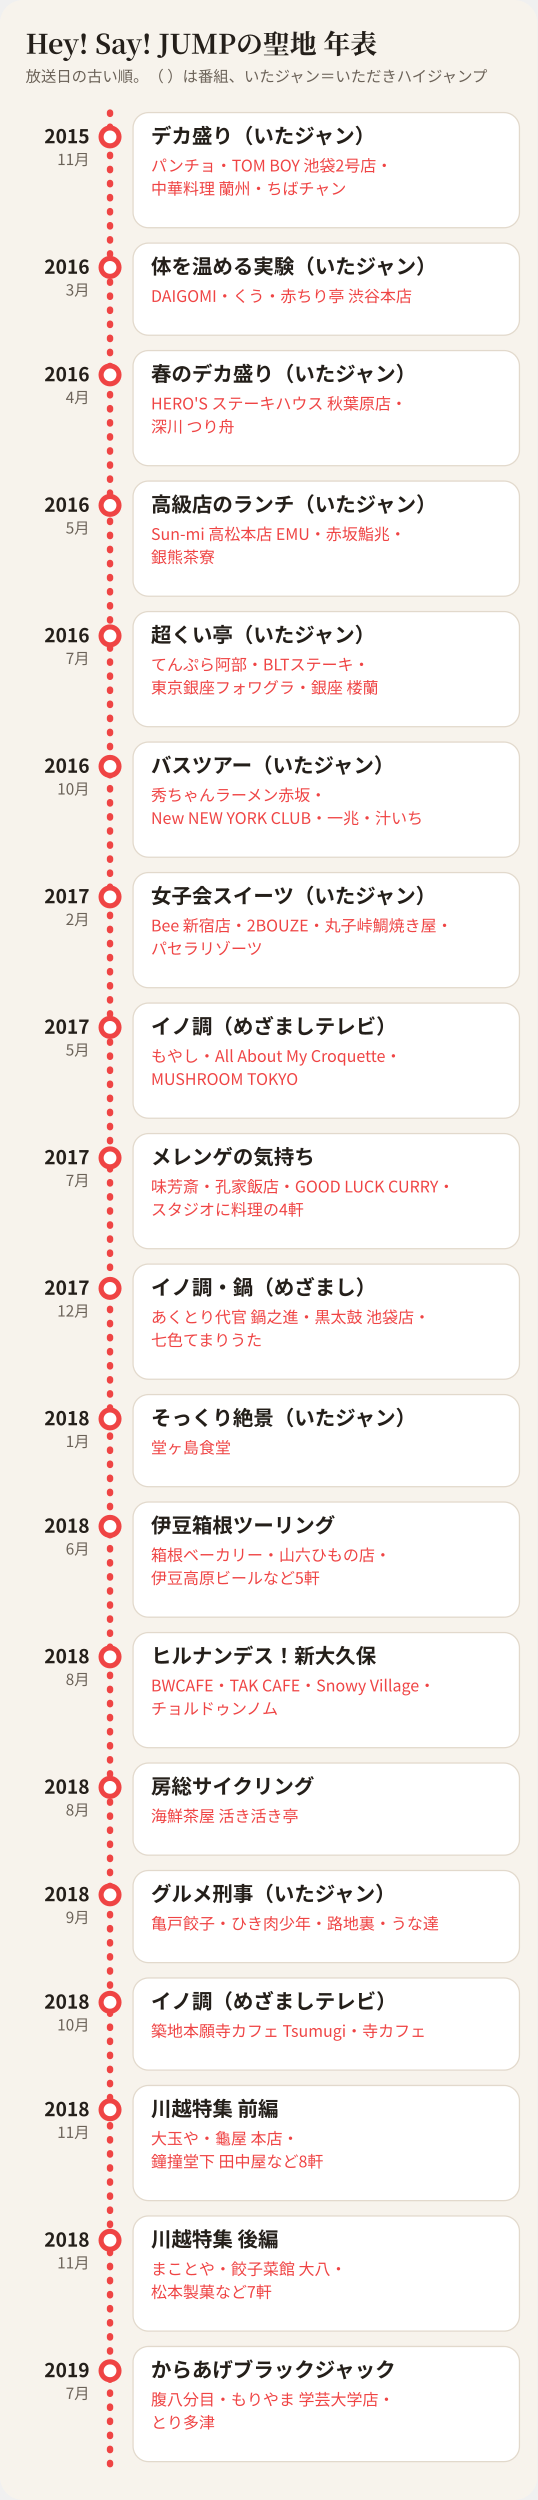
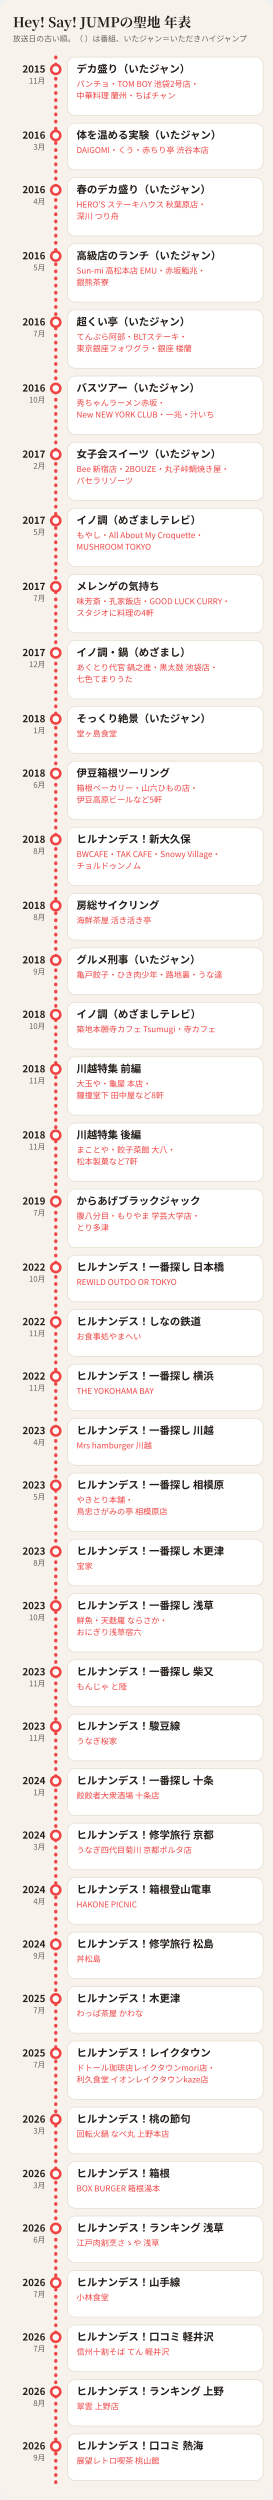
- <svg xmlns="http://www.w3.org/2000/svg" viewBox="0 0 420 1954" width="420" height="1954" font-family="'Hiragino Sans','Noto Sans CJK JP','Noto Sans JP',sans-serif">
-   <rect width="420" height="1954" rx="18" fill="#F7F3EC" />
+ <svg xmlns="http://www.w3.org/2000/svg" viewBox="0 0 420 3856" width="420" height="3856" font-family="'Hiragino Sans','Noto Sans CJK JP','Noto Sans JP',sans-serif">
+   <rect width="420" height="3856" rx="18" fill="#F7F3EC" />
  <text x="20" y="42" font-size="21" font-weight="800" fill="#241F1A" font-family="'Hiragino Mincho ProN','Noto Serif CJK JP','Noto Serif JP',serif">Hey! Say! JUMPの聖地 年表</text>
  <text x="20" y="64" font-size="12" fill="#6B6258">放送日の古い順。（ ）は番組、いたジャン＝いただきハイジャンプ</text>
-   <line x1="86" y1="88" x2="86" y2="1928" stroke="#ef4444" stroke-width="5" stroke-linecap="round" stroke-dasharray="1 10" />
+   <line x1="86" y1="88" x2="86" y2="3830" stroke="#ef4444" stroke-width="5" stroke-linecap="round" stroke-dasharray="1 10" />
  <text x="70" y="112" font-size="15" font-weight="800" text-anchor="end" fill="#241F1A">2015</text>
  <text x="70" y="129" font-size="12" text-anchor="end" fill="#6B6258">11月</text>
  <circle cx="86" cy="107" r="7" fill="#fff" stroke="#ef4444" stroke-width="4" />
  <rect x="104" y="88" width="302" height="90" rx="12" fill="#fff" stroke="#E2D9CC" />
  <text x="118" y="112" font-size="16" font-weight="800" fill="#241F1A">デカ盛り（いたジャン）</text>
  <text x="118" y="134" font-size="12.5" fill="#ef4444">パンチョ・TOM BOY 池袋2号店・</text>
  <text x="118" y="152" font-size="12.5" fill="#ef4444">中華料理 蘭州・ちばチャン</text>
  <text x="70" y="214" font-size="15" font-weight="800" text-anchor="end" fill="#241F1A">2016</text>
  <text x="70" y="231" font-size="12" text-anchor="end" fill="#6B6258">3月</text>
  <circle cx="86" cy="209" r="7" fill="#fff" stroke="#ef4444" stroke-width="4" />
  <rect x="104" y="190" width="302" height="72" rx="12" fill="#fff" stroke="#E2D9CC" />
  <text x="118" y="214" font-size="16" font-weight="800" fill="#241F1A">体を温める実験（いたジャン）</text>
  <text x="118" y="236" font-size="12.5" fill="#ef4444">DAIGOMI・くう・赤ちり亭 渋谷本店</text>
  <text x="70" y="298" font-size="15" font-weight="800" text-anchor="end" fill="#241F1A">2016</text>
  <text x="70" y="315" font-size="12" text-anchor="end" fill="#6B6258">4月</text>
  <circle cx="86" cy="293" r="7" fill="#fff" stroke="#ef4444" stroke-width="4" />
  <rect x="104" y="274" width="302" height="90" rx="12" fill="#fff" stroke="#E2D9CC" />
  <text x="118" y="298" font-size="16" font-weight="800" fill="#241F1A">春のデカ盛り（いたジャン）</text>
  <text x="118" y="320" font-size="12.5" fill="#ef4444">HERO'S ステーキハウス 秋葉原店・</text>
  <text x="118" y="338" font-size="12.5" fill="#ef4444">深川 つり舟</text>
  <text x="70" y="400" font-size="15" font-weight="800" text-anchor="end" fill="#241F1A">2016</text>
  <text x="70" y="417" font-size="12" text-anchor="end" fill="#6B6258">5月</text>
  <circle cx="86" cy="395" r="7" fill="#fff" stroke="#ef4444" stroke-width="4" />
  <rect x="104" y="376" width="302" height="90" rx="12" fill="#fff" stroke="#E2D9CC" />
  <text x="118" y="400" font-size="16" font-weight="800" fill="#241F1A">高級店のランチ（いたジャン）</text>
  <text x="118" y="422" font-size="12.5" fill="#ef4444">Sun-mi 高松本店 EMU・赤坂鮨兆・</text>
  <text x="118" y="440" font-size="12.5" fill="#ef4444">銀熊茶寮</text>
  <text x="70" y="502" font-size="15" font-weight="800" text-anchor="end" fill="#241F1A">2016</text>
  <text x="70" y="519" font-size="12" text-anchor="end" fill="#6B6258">7月</text>
  <circle cx="86" cy="497" r="7" fill="#fff" stroke="#ef4444" stroke-width="4" />
  <rect x="104" y="478" width="302" height="90" rx="12" fill="#fff" stroke="#E2D9CC" />
  <text x="118" y="502" font-size="16" font-weight="800" fill="#241F1A">超くい亭（いたジャン）</text>
  <text x="118" y="524" font-size="12.5" fill="#ef4444">てんぷら阿部・BLTステーキ・</text>
  <text x="118" y="542" font-size="12.5" fill="#ef4444">東京銀座フォワグラ・銀座 楼蘭</text>
  <text x="70" y="604" font-size="15" font-weight="800" text-anchor="end" fill="#241F1A">2016</text>
  <text x="70" y="621" font-size="12" text-anchor="end" fill="#6B6258">10月</text>
  <circle cx="86" cy="599" r="7" fill="#fff" stroke="#ef4444" stroke-width="4" />
  <rect x="104" y="580" width="302" height="90" rx="12" fill="#fff" stroke="#E2D9CC" />
  <text x="118" y="604" font-size="16" font-weight="800" fill="#241F1A">バスツアー（いたジャン）</text>
  <text x="118" y="626" font-size="12.5" fill="#ef4444">秀ちゃんラーメン赤坂・</text>
  <text x="118" y="644" font-size="12.5" fill="#ef4444">New NEW YORK CLUB・一兆・汁いち</text>
  <text x="70" y="706" font-size="15" font-weight="800" text-anchor="end" fill="#241F1A">2017</text>
  <text x="70" y="723" font-size="12" text-anchor="end" fill="#6B6258">2月</text>
  <circle cx="86" cy="701" r="7" fill="#fff" stroke="#ef4444" stroke-width="4" />
  <rect x="104" y="682" width="302" height="90" rx="12" fill="#fff" stroke="#E2D9CC" />
  <text x="118" y="706" font-size="16" font-weight="800" fill="#241F1A">女子会スイーツ（いたジャン）</text>
  <text x="118" y="728" font-size="12.5" fill="#ef4444">Bee 新宿店・2BOUZE・丸子峠鯛焼き屋・</text>
  <text x="118" y="746" font-size="12.5" fill="#ef4444">パセラリゾーツ</text>
  <text x="70" y="808" font-size="15" font-weight="800" text-anchor="end" fill="#241F1A">2017</text>
  <text x="70" y="825" font-size="12" text-anchor="end" fill="#6B6258">5月</text>
  <circle cx="86" cy="803" r="7" fill="#fff" stroke="#ef4444" stroke-width="4" />
  <rect x="104" y="784" width="302" height="90" rx="12" fill="#fff" stroke="#E2D9CC" />
  <text x="118" y="808" font-size="16" font-weight="800" fill="#241F1A">イノ調（めざましテレビ）</text>
  <text x="118" y="830" font-size="12.5" fill="#ef4444">もやし・All About My Croquette・</text>
  <text x="118" y="848" font-size="12.5" fill="#ef4444">MUSHROOM TOKYO</text>
  <text x="70" y="910" font-size="15" font-weight="800" text-anchor="end" fill="#241F1A">2017</text>
  <text x="70" y="927" font-size="12" text-anchor="end" fill="#6B6258">7月</text>
  <circle cx="86" cy="905" r="7" fill="#fff" stroke="#ef4444" stroke-width="4" />
  <rect x="104" y="886" width="302" height="90" rx="12" fill="#fff" stroke="#E2D9CC" />
  <text x="118" y="910" font-size="16" font-weight="800" fill="#241F1A">メレンゲの気持ち</text>
  <text x="118" y="932" font-size="12.5" fill="#ef4444">味芳斎・孔家飯店・GOOD LUCK CURRY・</text>
  <text x="118" y="950" font-size="12.5" fill="#ef4444">スタジオに料理の4軒</text>
  <text x="70" y="1012" font-size="15" font-weight="800" text-anchor="end" fill="#241F1A">2017</text>
  <text x="70" y="1029" font-size="12" text-anchor="end" fill="#6B6258">12月</text>
  <circle cx="86" cy="1007" r="7" fill="#fff" stroke="#ef4444" stroke-width="4" />
  <rect x="104" y="988" width="302" height="90" rx="12" fill="#fff" stroke="#E2D9CC" />
  <text x="118" y="1012" font-size="16" font-weight="800" fill="#241F1A">イノ調・鍋（めざまし）</text>
  <text x="118" y="1034" font-size="12.5" fill="#ef4444">あくとり代官 鍋之進・黒太鼓 池袋店・</text>
  <text x="118" y="1052" font-size="12.5" fill="#ef4444">七色てまりうた</text>
  <text x="70" y="1114" font-size="15" font-weight="800" text-anchor="end" fill="#241F1A">2018</text>
  <text x="70" y="1131" font-size="12" text-anchor="end" fill="#6B6258">1月</text>
  <circle cx="86" cy="1109" r="7" fill="#fff" stroke="#ef4444" stroke-width="4" />
  <rect x="104" y="1090" width="302" height="72" rx="12" fill="#fff" stroke="#E2D9CC" />
  <text x="118" y="1114" font-size="16" font-weight="800" fill="#241F1A">そっくり絶景（いたジャン）</text>
  <text x="118" y="1136" font-size="12.5" fill="#ef4444">堂ヶ島食堂</text>
  <text x="70" y="1198" font-size="15" font-weight="800" text-anchor="end" fill="#241F1A">2018</text>
  <text x="70" y="1215" font-size="12" text-anchor="end" fill="#6B6258">6月</text>
  <circle cx="86" cy="1193" r="7" fill="#fff" stroke="#ef4444" stroke-width="4" />
  <rect x="104" y="1174" width="302" height="90" rx="12" fill="#fff" stroke="#E2D9CC" />
  <text x="118" y="1198" font-size="16" font-weight="800" fill="#241F1A">伊豆箱根ツーリング</text>
  <text x="118" y="1220" font-size="12.5" fill="#ef4444">箱根ベーカリー・山六ひもの店・</text>
  <text x="118" y="1238" font-size="12.5" fill="#ef4444">伊豆高原ビールなど5軒</text>
  <text x="70" y="1300" font-size="15" font-weight="800" text-anchor="end" fill="#241F1A">2018</text>
  <text x="70" y="1317" font-size="12" text-anchor="end" fill="#6B6258">8月</text>
  <circle cx="86" cy="1295" r="7" fill="#fff" stroke="#ef4444" stroke-width="4" />
  <rect x="104" y="1276" width="302" height="90" rx="12" fill="#fff" stroke="#E2D9CC" />
  <text x="118" y="1300" font-size="16" font-weight="800" fill="#241F1A">ヒルナンデス！新大久保</text>
  <text x="118" y="1322" font-size="12.5" fill="#ef4444">BWCAFE・TAK CAFE・Snowy Village・</text>
  <text x="118" y="1340" font-size="12.5" fill="#ef4444">チョルドゥンノム</text>
  <text x="70" y="1402" font-size="15" font-weight="800" text-anchor="end" fill="#241F1A">2018</text>
  <text x="70" y="1419" font-size="12" text-anchor="end" fill="#6B6258">8月</text>
  <circle cx="86" cy="1397" r="7" fill="#fff" stroke="#ef4444" stroke-width="4" />
  <rect x="104" y="1378" width="302" height="72" rx="12" fill="#fff" stroke="#E2D9CC" />
  <text x="118" y="1402" font-size="16" font-weight="800" fill="#241F1A">房総サイクリング</text>
  <text x="118" y="1424" font-size="12.5" fill="#ef4444">海鮮茶屋 活き活き亭</text>
  <text x="70" y="1486" font-size="15" font-weight="800" text-anchor="end" fill="#241F1A">2018</text>
  <text x="70" y="1503" font-size="12" text-anchor="end" fill="#6B6258">9月</text>
  <circle cx="86" cy="1481" r="7" fill="#fff" stroke="#ef4444" stroke-width="4" />
  <rect x="104" y="1462" width="302" height="72" rx="12" fill="#fff" stroke="#E2D9CC" />
  <text x="118" y="1486" font-size="16" font-weight="800" fill="#241F1A">グルメ刑事（いたジャン）</text>
  <text x="118" y="1508" font-size="12.5" fill="#ef4444">亀戸餃子・ひき肉少年・路地裏・うな達</text>
  <text x="70" y="1570" font-size="15" font-weight="800" text-anchor="end" fill="#241F1A">2018</text>
  <text x="70" y="1587" font-size="12" text-anchor="end" fill="#6B6258">10月</text>
  <circle cx="86" cy="1565" r="7" fill="#fff" stroke="#ef4444" stroke-width="4" />
  <rect x="104" y="1546" width="302" height="72" rx="12" fill="#fff" stroke="#E2D9CC" />
  <text x="118" y="1570" font-size="16" font-weight="800" fill="#241F1A">イノ調（めざましテレビ）</text>
  <text x="118" y="1592" font-size="12.5" fill="#ef4444">築地本願寺カフェ Tsumugi・寺カフェ</text>
  <text x="70" y="1654" font-size="15" font-weight="800" text-anchor="end" fill="#241F1A">2018</text>
  <text x="70" y="1671" font-size="12" text-anchor="end" fill="#6B6258">11月</text>
  <circle cx="86" cy="1649" r="7" fill="#fff" stroke="#ef4444" stroke-width="4" />
  <rect x="104" y="1630" width="302" height="90" rx="12" fill="#fff" stroke="#E2D9CC" />
  <text x="118" y="1654" font-size="16" font-weight="800" fill="#241F1A">川越特集 前編</text>
  <text x="118" y="1676" font-size="12.5" fill="#ef4444">大玉や・龜屋 本店・</text>
  <text x="118" y="1694" font-size="12.5" fill="#ef4444">鐘撞堂下 田中屋など8軒</text>
  <text x="70" y="1756" font-size="15" font-weight="800" text-anchor="end" fill="#241F1A">2018</text>
  <text x="70" y="1773" font-size="12" text-anchor="end" fill="#6B6258">11月</text>
  <circle cx="86" cy="1751" r="7" fill="#fff" stroke="#ef4444" stroke-width="4" />
  <rect x="104" y="1732" width="302" height="90" rx="12" fill="#fff" stroke="#E2D9CC" />
  <text x="118" y="1756" font-size="16" font-weight="800" fill="#241F1A">川越特集 後編</text>
  <text x="118" y="1778" font-size="12.5" fill="#ef4444">まことや・餃子菜館 大八・</text>
  <text x="118" y="1796" font-size="12.5" fill="#ef4444">松本製菓など7軒</text>
  <text x="70" y="1858" font-size="15" font-weight="800" text-anchor="end" fill="#241F1A">2019</text>
  <text x="70" y="1875" font-size="12" text-anchor="end" fill="#6B6258">7月</text>
  <circle cx="86" cy="1853" r="7" fill="#fff" stroke="#ef4444" stroke-width="4" />
  <rect x="104" y="1834" width="302" height="90" rx="12" fill="#fff" stroke="#E2D9CC" />
  <text x="118" y="1858" font-size="16" font-weight="800" fill="#241F1A">からあげブラックジャック</text>
  <text x="118" y="1880" font-size="12.5" fill="#ef4444">腹八分目・もりやま 学芸大学店・</text>
  <text x="118" y="1898" font-size="12.5" fill="#ef4444">とり多津</text>
+   <text x="70" y="1960" font-size="15" font-weight="800" text-anchor="end" fill="#241F1A">2022</text>
+   <text x="70" y="1977" font-size="12" text-anchor="end" fill="#6B6258">10月</text>
+   <circle cx="86" cy="1955" r="7" fill="#fff" stroke="#ef4444" stroke-width="4" />
+   <rect x="104" y="1936" width="302" height="72" rx="12" fill="#fff" stroke="#E2D9CC" />
+   <text x="118" y="1960" font-size="16" font-weight="800" fill="#241F1A">ヒルナンデス！一番探し 日本橋</text>
+   <text x="118" y="1982" font-size="12.5" fill="#ef4444">REWILD OUTDO OR TOKYO</text>
+   <text x="70" y="2044" font-size="15" font-weight="800" text-anchor="end" fill="#241F1A">2022</text>
+   <text x="70" y="2061" font-size="12" text-anchor="end" fill="#6B6258">11月</text>
+   <circle cx="86" cy="2039" r="7" fill="#fff" stroke="#ef4444" stroke-width="4" />
+   <rect x="104" y="2020" width="302" height="72" rx="12" fill="#fff" stroke="#E2D9CC" />
+   <text x="118" y="2044" font-size="16" font-weight="800" fill="#241F1A">ヒルナンデス！しなの鉄道</text>
+   <text x="118" y="2066" font-size="12.5" fill="#ef4444">お食事処やまへい</text>
+   <text x="70" y="2128" font-size="15" font-weight="800" text-anchor="end" fill="#241F1A">2022</text>
+   <text x="70" y="2145" font-size="12" text-anchor="end" fill="#6B6258">11月</text>
+   <circle cx="86" cy="2123" r="7" fill="#fff" stroke="#ef4444" stroke-width="4" />
+   <rect x="104" y="2104" width="302" height="72" rx="12" fill="#fff" stroke="#E2D9CC" />
+   <text x="118" y="2128" font-size="16" font-weight="800" fill="#241F1A">ヒルナンデス！一番探し 横浜</text>
+   <text x="118" y="2150" font-size="12.5" fill="#ef4444">THE YOKOHAMA BAY</text>
+   <text x="70" y="2212" font-size="15" font-weight="800" text-anchor="end" fill="#241F1A">2023</text>
+   <text x="70" y="2229" font-size="12" text-anchor="end" fill="#6B6258">4月</text>
+   <circle cx="86" cy="2207" r="7" fill="#fff" stroke="#ef4444" stroke-width="4" />
+   <rect x="104" y="2188" width="302" height="72" rx="12" fill="#fff" stroke="#E2D9CC" />
+   <text x="118" y="2212" font-size="16" font-weight="800" fill="#241F1A">ヒルナンデス！一番探し 川越</text>
+   <text x="118" y="2234" font-size="12.5" fill="#ef4444">Mrs hamburger 川越</text>
+   <text x="70" y="2296" font-size="15" font-weight="800" text-anchor="end" fill="#241F1A">2023</text>
+   <text x="70" y="2313" font-size="12" text-anchor="end" fill="#6B6258">5月</text>
+   <circle cx="86" cy="2291" r="7" fill="#fff" stroke="#ef4444" stroke-width="4" />
+   <rect x="104" y="2272" width="302" height="90" rx="12" fill="#fff" stroke="#E2D9CC" />
+   <text x="118" y="2296" font-size="16" font-weight="800" fill="#241F1A">ヒルナンデス！一番探し 相模原</text>
+   <text x="118" y="2318" font-size="12.5" fill="#ef4444">やきとり本舗・</text>
+   <text x="118" y="2336" font-size="12.5" fill="#ef4444">鳥忠さがみの亭 相模原店</text>
+   <text x="70" y="2398" font-size="15" font-weight="800" text-anchor="end" fill="#241F1A">2023</text>
+   <text x="70" y="2415" font-size="12" text-anchor="end" fill="#6B6258">8月</text>
+   <circle cx="86" cy="2393" r="7" fill="#fff" stroke="#ef4444" stroke-width="4" />
+   <rect x="104" y="2374" width="302" height="72" rx="12" fill="#fff" stroke="#E2D9CC" />
+   <text x="118" y="2398" font-size="16" font-weight="800" fill="#241F1A">ヒルナンデス！一番探し 木更津</text>
+   <text x="118" y="2420" font-size="12.5" fill="#ef4444">宝家</text>
+   <text x="70" y="2482" font-size="15" font-weight="800" text-anchor="end" fill="#241F1A">2023</text>
+   <text x="70" y="2499" font-size="12" text-anchor="end" fill="#6B6258">10月</text>
+   <circle cx="86" cy="2477" r="7" fill="#fff" stroke="#ef4444" stroke-width="4" />
+   <rect x="104" y="2458" width="302" height="90" rx="12" fill="#fff" stroke="#E2D9CC" />
+   <text x="118" y="2482" font-size="16" font-weight="800" fill="#241F1A">ヒルナンデス！一番探し 浅草</text>
+   <text x="118" y="2504" font-size="12.5" fill="#ef4444">鮮魚・天麩羅 ならさか・</text>
+   <text x="118" y="2522" font-size="12.5" fill="#ef4444">おにぎり浅草宿六</text>
+   <text x="70" y="2584" font-size="15" font-weight="800" text-anchor="end" fill="#241F1A">2023</text>
+   <text x="70" y="2601" font-size="12" text-anchor="end" fill="#6B6258">11月</text>
+   <circle cx="86" cy="2579" r="7" fill="#fff" stroke="#ef4444" stroke-width="4" />
+   <rect x="104" y="2560" width="302" height="72" rx="12" fill="#fff" stroke="#E2D9CC" />
+   <text x="118" y="2584" font-size="16" font-weight="800" fill="#241F1A">ヒルナンデス！一番探し 柴又</text>
+   <text x="118" y="2606" font-size="12.5" fill="#ef4444">もんじゃ と陸</text>
+   <text x="70" y="2668" font-size="15" font-weight="800" text-anchor="end" fill="#241F1A">2023</text>
+   <text x="70" y="2685" font-size="12" text-anchor="end" fill="#6B6258">11月</text>
+   <circle cx="86" cy="2663" r="7" fill="#fff" stroke="#ef4444" stroke-width="4" />
+   <rect x="104" y="2644" width="302" height="72" rx="12" fill="#fff" stroke="#E2D9CC" />
+   <text x="118" y="2668" font-size="16" font-weight="800" fill="#241F1A">ヒルナンデス！駿豆線</text>
+   <text x="118" y="2690" font-size="12.5" fill="#ef4444">うなぎ桜家</text>
+   <text x="70" y="2752" font-size="15" font-weight="800" text-anchor="end" fill="#241F1A">2024</text>
+   <text x="70" y="2769" font-size="12" text-anchor="end" fill="#6B6258">1月</text>
+   <circle cx="86" cy="2747" r="7" fill="#fff" stroke="#ef4444" stroke-width="4" />
+   <rect x="104" y="2728" width="302" height="72" rx="12" fill="#fff" stroke="#E2D9CC" />
+   <text x="118" y="2752" font-size="16" font-weight="800" fill="#241F1A">ヒルナンデス！一番探し 十条</text>
+   <text x="118" y="2774" font-size="12.5" fill="#ef4444">餃餃者大衆酒場 十条店</text>
+   <text x="70" y="2836" font-size="15" font-weight="800" text-anchor="end" fill="#241F1A">2024</text>
+   <text x="70" y="2853" font-size="12" text-anchor="end" fill="#6B6258">3月</text>
+   <circle cx="86" cy="2831" r="7" fill="#fff" stroke="#ef4444" stroke-width="4" />
+   <rect x="104" y="2812" width="302" height="72" rx="12" fill="#fff" stroke="#E2D9CC" />
+   <text x="118" y="2836" font-size="16" font-weight="800" fill="#241F1A">ヒルナンデス！修学旅行 京都</text>
+   <text x="118" y="2858" font-size="12.5" fill="#ef4444">うなぎ四代目菊川 京都ポルタ店</text>
+   <text x="70" y="2920" font-size="15" font-weight="800" text-anchor="end" fill="#241F1A">2024</text>
+   <text x="70" y="2937" font-size="12" text-anchor="end" fill="#6B6258">4月</text>
+   <circle cx="86" cy="2915" r="7" fill="#fff" stroke="#ef4444" stroke-width="4" />
+   <rect x="104" y="2896" width="302" height="72" rx="12" fill="#fff" stroke="#E2D9CC" />
+   <text x="118" y="2920" font-size="16" font-weight="800" fill="#241F1A">ヒルナンデス！箱根登山電車</text>
+   <text x="118" y="2942" font-size="12.5" fill="#ef4444">HAKONE PICNIC</text>
+   <text x="70" y="3004" font-size="15" font-weight="800" text-anchor="end" fill="#241F1A">2024</text>
+   <text x="70" y="3021" font-size="12" text-anchor="end" fill="#6B6258">9月</text>
+   <circle cx="86" cy="2999" r="7" fill="#fff" stroke="#ef4444" stroke-width="4" />
+   <rect x="104" y="2980" width="302" height="72" rx="12" fill="#fff" stroke="#E2D9CC" />
+   <text x="118" y="3004" font-size="16" font-weight="800" fill="#241F1A">ヒルナンデス！修学旅行 松島</text>
+   <text x="118" y="3026" font-size="12.5" fill="#ef4444">丼松島</text>
+   <text x="70" y="3088" font-size="15" font-weight="800" text-anchor="end" fill="#241F1A">2025</text>
+   <text x="70" y="3105" font-size="12" text-anchor="end" fill="#6B6258">7月</text>
+   <circle cx="86" cy="3083" r="7" fill="#fff" stroke="#ef4444" stroke-width="4" />
+   <rect x="104" y="3064" width="302" height="72" rx="12" fill="#fff" stroke="#E2D9CC" />
+   <text x="118" y="3088" font-size="16" font-weight="800" fill="#241F1A">ヒルナンデス！木更津</text>
+   <text x="118" y="3110" font-size="12.5" fill="#ef4444">わっぱ茶屋 かわな</text>
+   <text x="70" y="3172" font-size="15" font-weight="800" text-anchor="end" fill="#241F1A">2025</text>
+   <text x="70" y="3189" font-size="12" text-anchor="end" fill="#6B6258">7月</text>
+   <circle cx="86" cy="3167" r="7" fill="#fff" stroke="#ef4444" stroke-width="4" />
+   <rect x="104" y="3148" width="302" height="90" rx="12" fill="#fff" stroke="#E2D9CC" />
+   <text x="118" y="3172" font-size="16" font-weight="800" fill="#241F1A">ヒルナンデス！レイクタウン</text>
+   <text x="118" y="3194" font-size="12.5" fill="#ef4444">ドトール珈琲店レイクタウンmori店・</text>
+   <text x="118" y="3212" font-size="12.5" fill="#ef4444">利久食堂 イオンレイクタウンkaze店</text>
+   <text x="70" y="3274" font-size="15" font-weight="800" text-anchor="end" fill="#241F1A">2026</text>
+   <text x="70" y="3291" font-size="12" text-anchor="end" fill="#6B6258">3月</text>
+   <circle cx="86" cy="3269" r="7" fill="#fff" stroke="#ef4444" stroke-width="4" />
+   <rect x="104" y="3250" width="302" height="72" rx="12" fill="#fff" stroke="#E2D9CC" />
+   <text x="118" y="3274" font-size="16" font-weight="800" fill="#241F1A">ヒルナンデス！桃の節句</text>
+   <text x="118" y="3296" font-size="12.5" fill="#ef4444">回転火鍋 なべ丸 上野本店</text>
+   <text x="70" y="3358" font-size="15" font-weight="800" text-anchor="end" fill="#241F1A">2026</text>
+   <text x="70" y="3375" font-size="12" text-anchor="end" fill="#6B6258">3月</text>
+   <circle cx="86" cy="3353" r="7" fill="#fff" stroke="#ef4444" stroke-width="4" />
+   <rect x="104" y="3334" width="302" height="72" rx="12" fill="#fff" stroke="#E2D9CC" />
+   <text x="118" y="3358" font-size="16" font-weight="800" fill="#241F1A">ヒルナンデス！箱根</text>
+   <text x="118" y="3380" font-size="12.5" fill="#ef4444">BOX BURGER 箱根湯本</text>
+   <text x="70" y="3442" font-size="15" font-weight="800" text-anchor="end" fill="#241F1A">2026</text>
+   <text x="70" y="3459" font-size="12" text-anchor="end" fill="#6B6258">6月</text>
+   <circle cx="86" cy="3437" r="7" fill="#fff" stroke="#ef4444" stroke-width="4" />
+   <rect x="104" y="3418" width="302" height="72" rx="12" fill="#fff" stroke="#E2D9CC" />
+   <text x="118" y="3442" font-size="16" font-weight="800" fill="#241F1A">ヒルナンデス！ランキング 浅草</text>
+   <text x="118" y="3464" font-size="12.5" fill="#ef4444">江戸肉割烹さゝや 浅草</text>
+   <text x="70" y="3526" font-size="15" font-weight="800" text-anchor="end" fill="#241F1A">2026</text>
+   <text x="70" y="3543" font-size="12" text-anchor="end" fill="#6B6258">7月</text>
+   <circle cx="86" cy="3521" r="7" fill="#fff" stroke="#ef4444" stroke-width="4" />
+   <rect x="104" y="3502" width="302" height="72" rx="12" fill="#fff" stroke="#E2D9CC" />
+   <text x="118" y="3526" font-size="16" font-weight="800" fill="#241F1A">ヒルナンデス！山手線</text>
+   <text x="118" y="3548" font-size="12.5" fill="#ef4444">小林食堂</text>
+   <text x="70" y="3610" font-size="15" font-weight="800" text-anchor="end" fill="#241F1A">2026</text>
+   <text x="70" y="3627" font-size="12" text-anchor="end" fill="#6B6258">7月</text>
+   <circle cx="86" cy="3605" r="7" fill="#fff" stroke="#ef4444" stroke-width="4" />
+   <rect x="104" y="3586" width="302" height="72" rx="12" fill="#fff" stroke="#E2D9CC" />
+   <text x="118" y="3610" font-size="16" font-weight="800" fill="#241F1A">ヒルナンデス！口コミ 軽井沢</text>
+   <text x="118" y="3632" font-size="12.5" fill="#ef4444">信州十割そば てん 軽井沢</text>
+   <text x="70" y="3694" font-size="15" font-weight="800" text-anchor="end" fill="#241F1A">2026</text>
+   <text x="70" y="3711" font-size="12" text-anchor="end" fill="#6B6258">8月</text>
+   <circle cx="86" cy="3689" r="7" fill="#fff" stroke="#ef4444" stroke-width="4" />
+   <rect x="104" y="3670" width="302" height="72" rx="12" fill="#fff" stroke="#E2D9CC" />
+   <text x="118" y="3694" font-size="16" font-weight="800" fill="#241F1A">ヒルナンデス！ランキング 上野</text>
+   <text x="118" y="3716" font-size="12.5" fill="#ef4444">翠雲 上野店</text>
+   <text x="70" y="3778" font-size="15" font-weight="800" text-anchor="end" fill="#241F1A">2026</text>
+   <text x="70" y="3795" font-size="12" text-anchor="end" fill="#6B6258">9月</text>
+   <circle cx="86" cy="3773" r="7" fill="#fff" stroke="#ef4444" stroke-width="4" />
+   <rect x="104" y="3754" width="302" height="72" rx="12" fill="#fff" stroke="#E2D9CC" />
+   <text x="118" y="3778" font-size="16" font-weight="800" fill="#241F1A">ヒルナンデス！口コミ 熱海</text>
+   <text x="118" y="3800" font-size="12.5" fill="#ef4444">展望レトロ喫茶 桃山館</text>
</svg>
